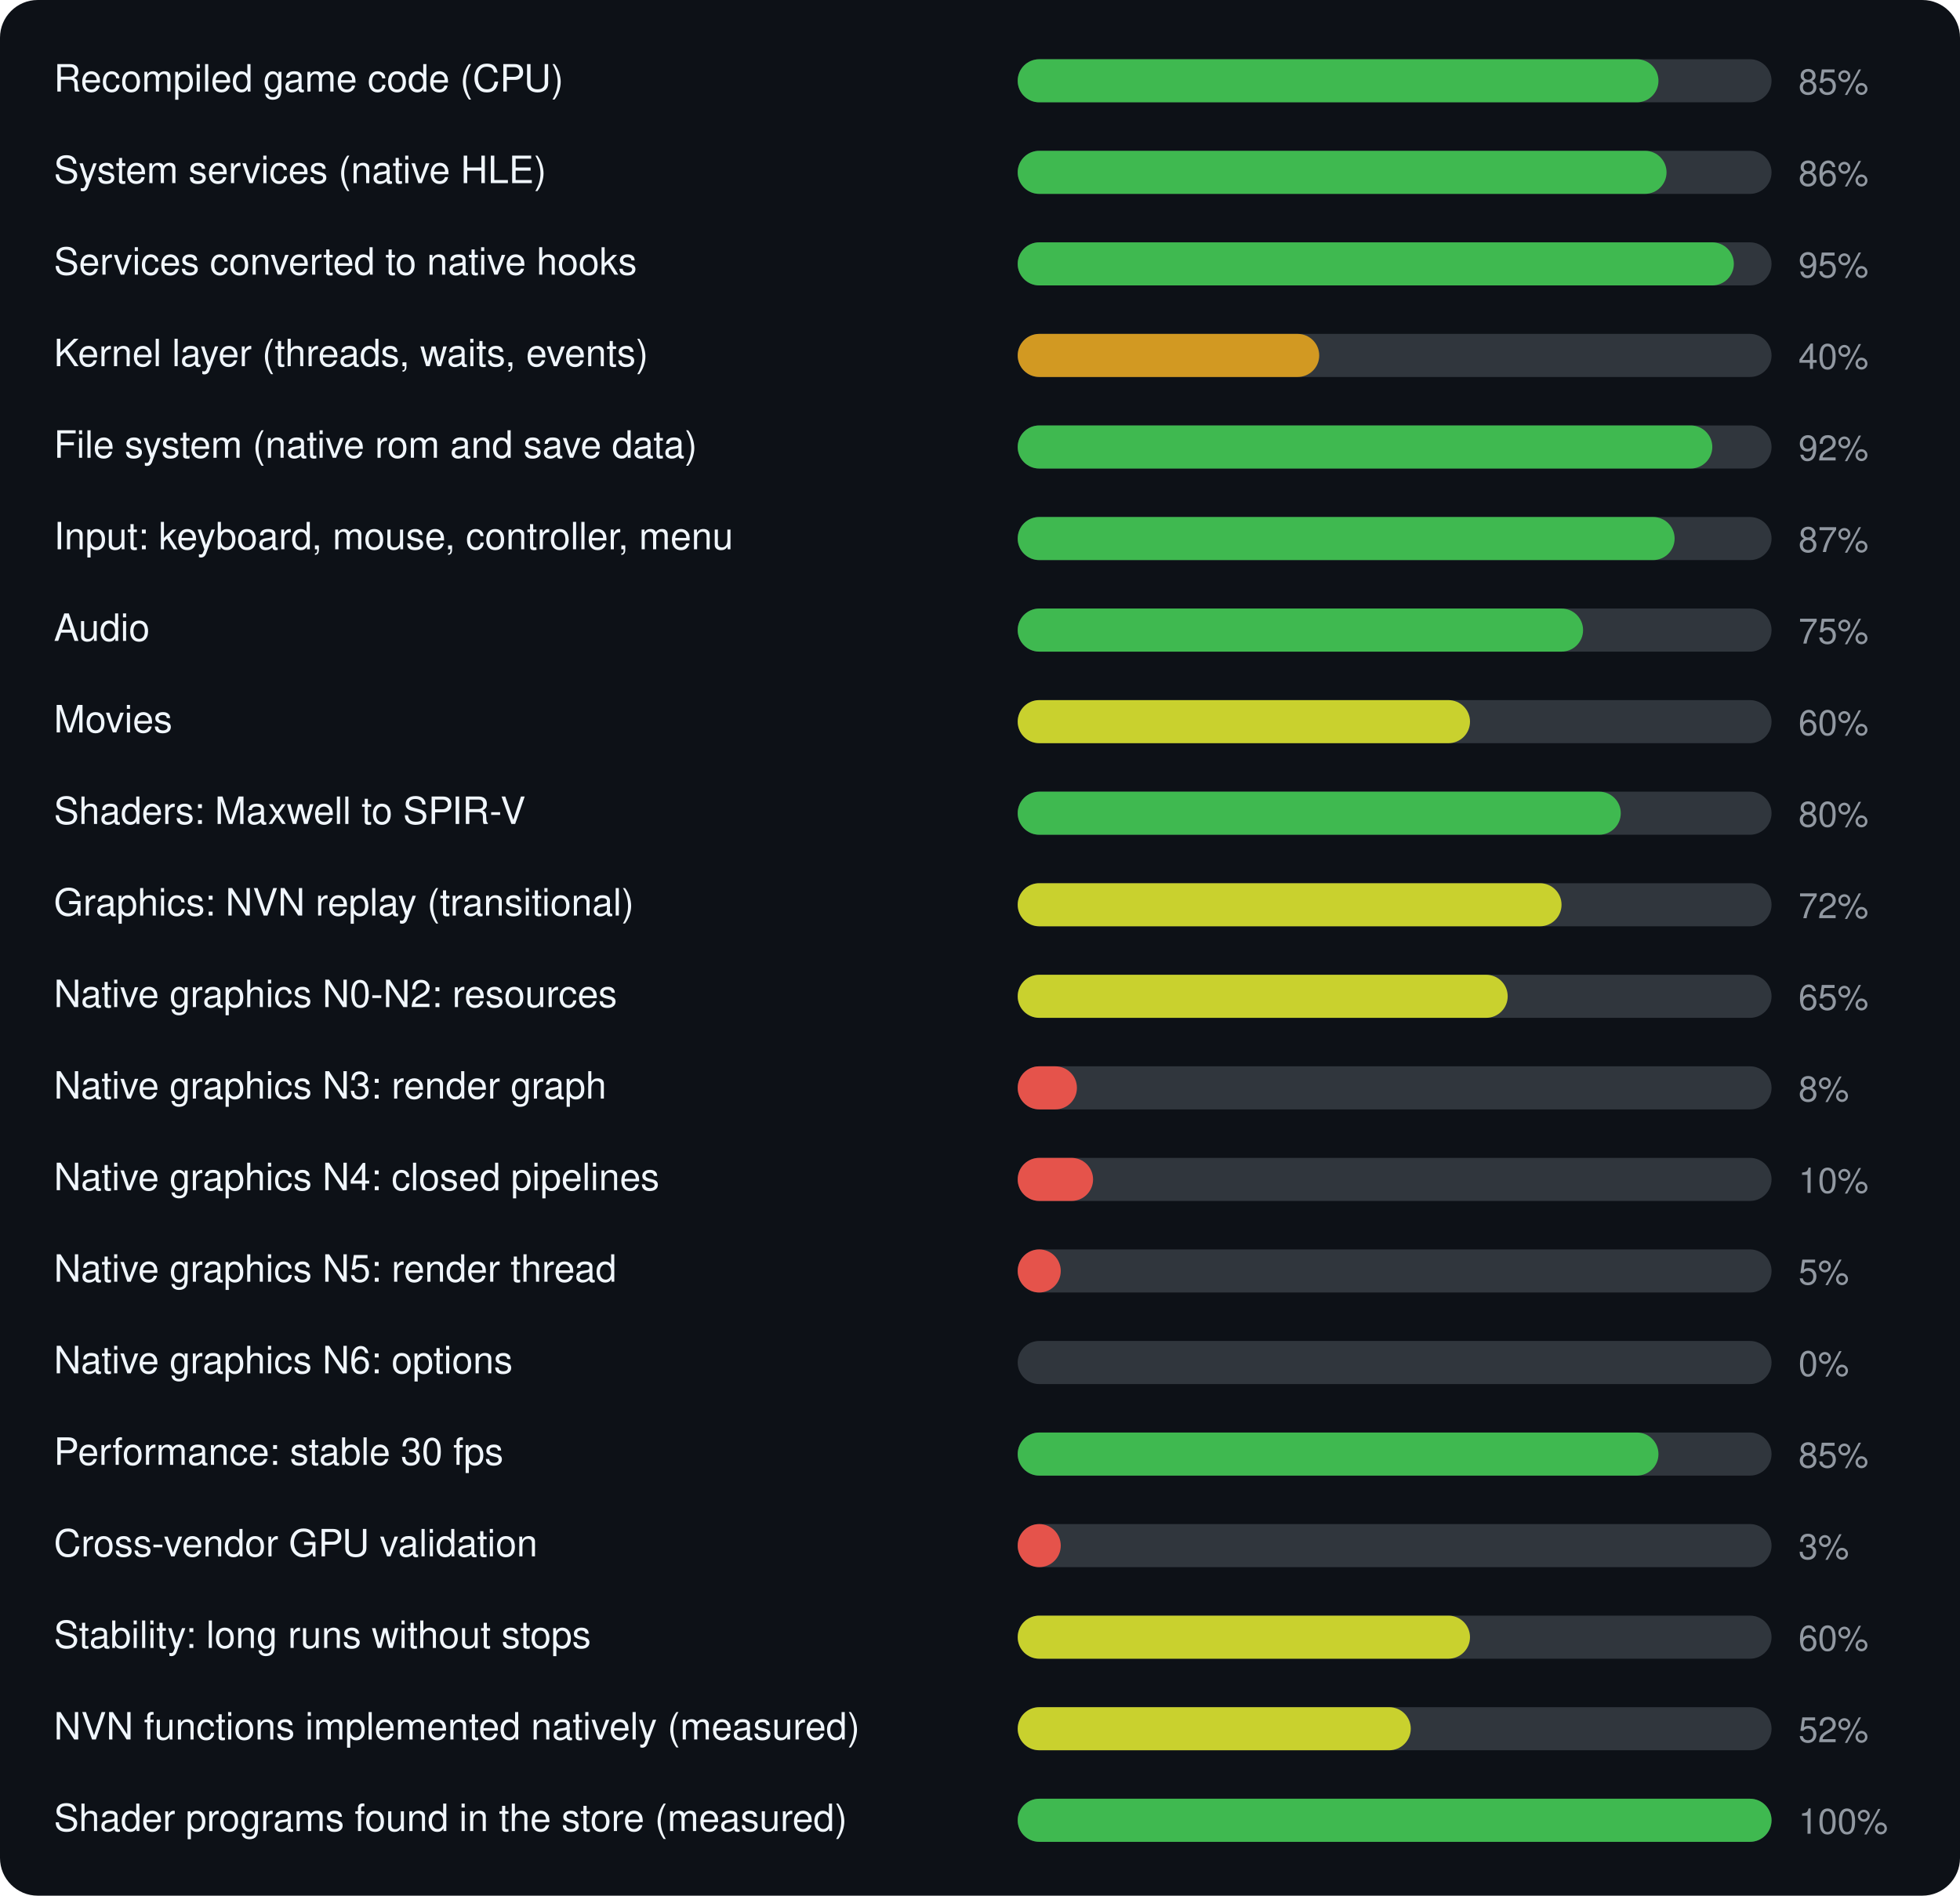
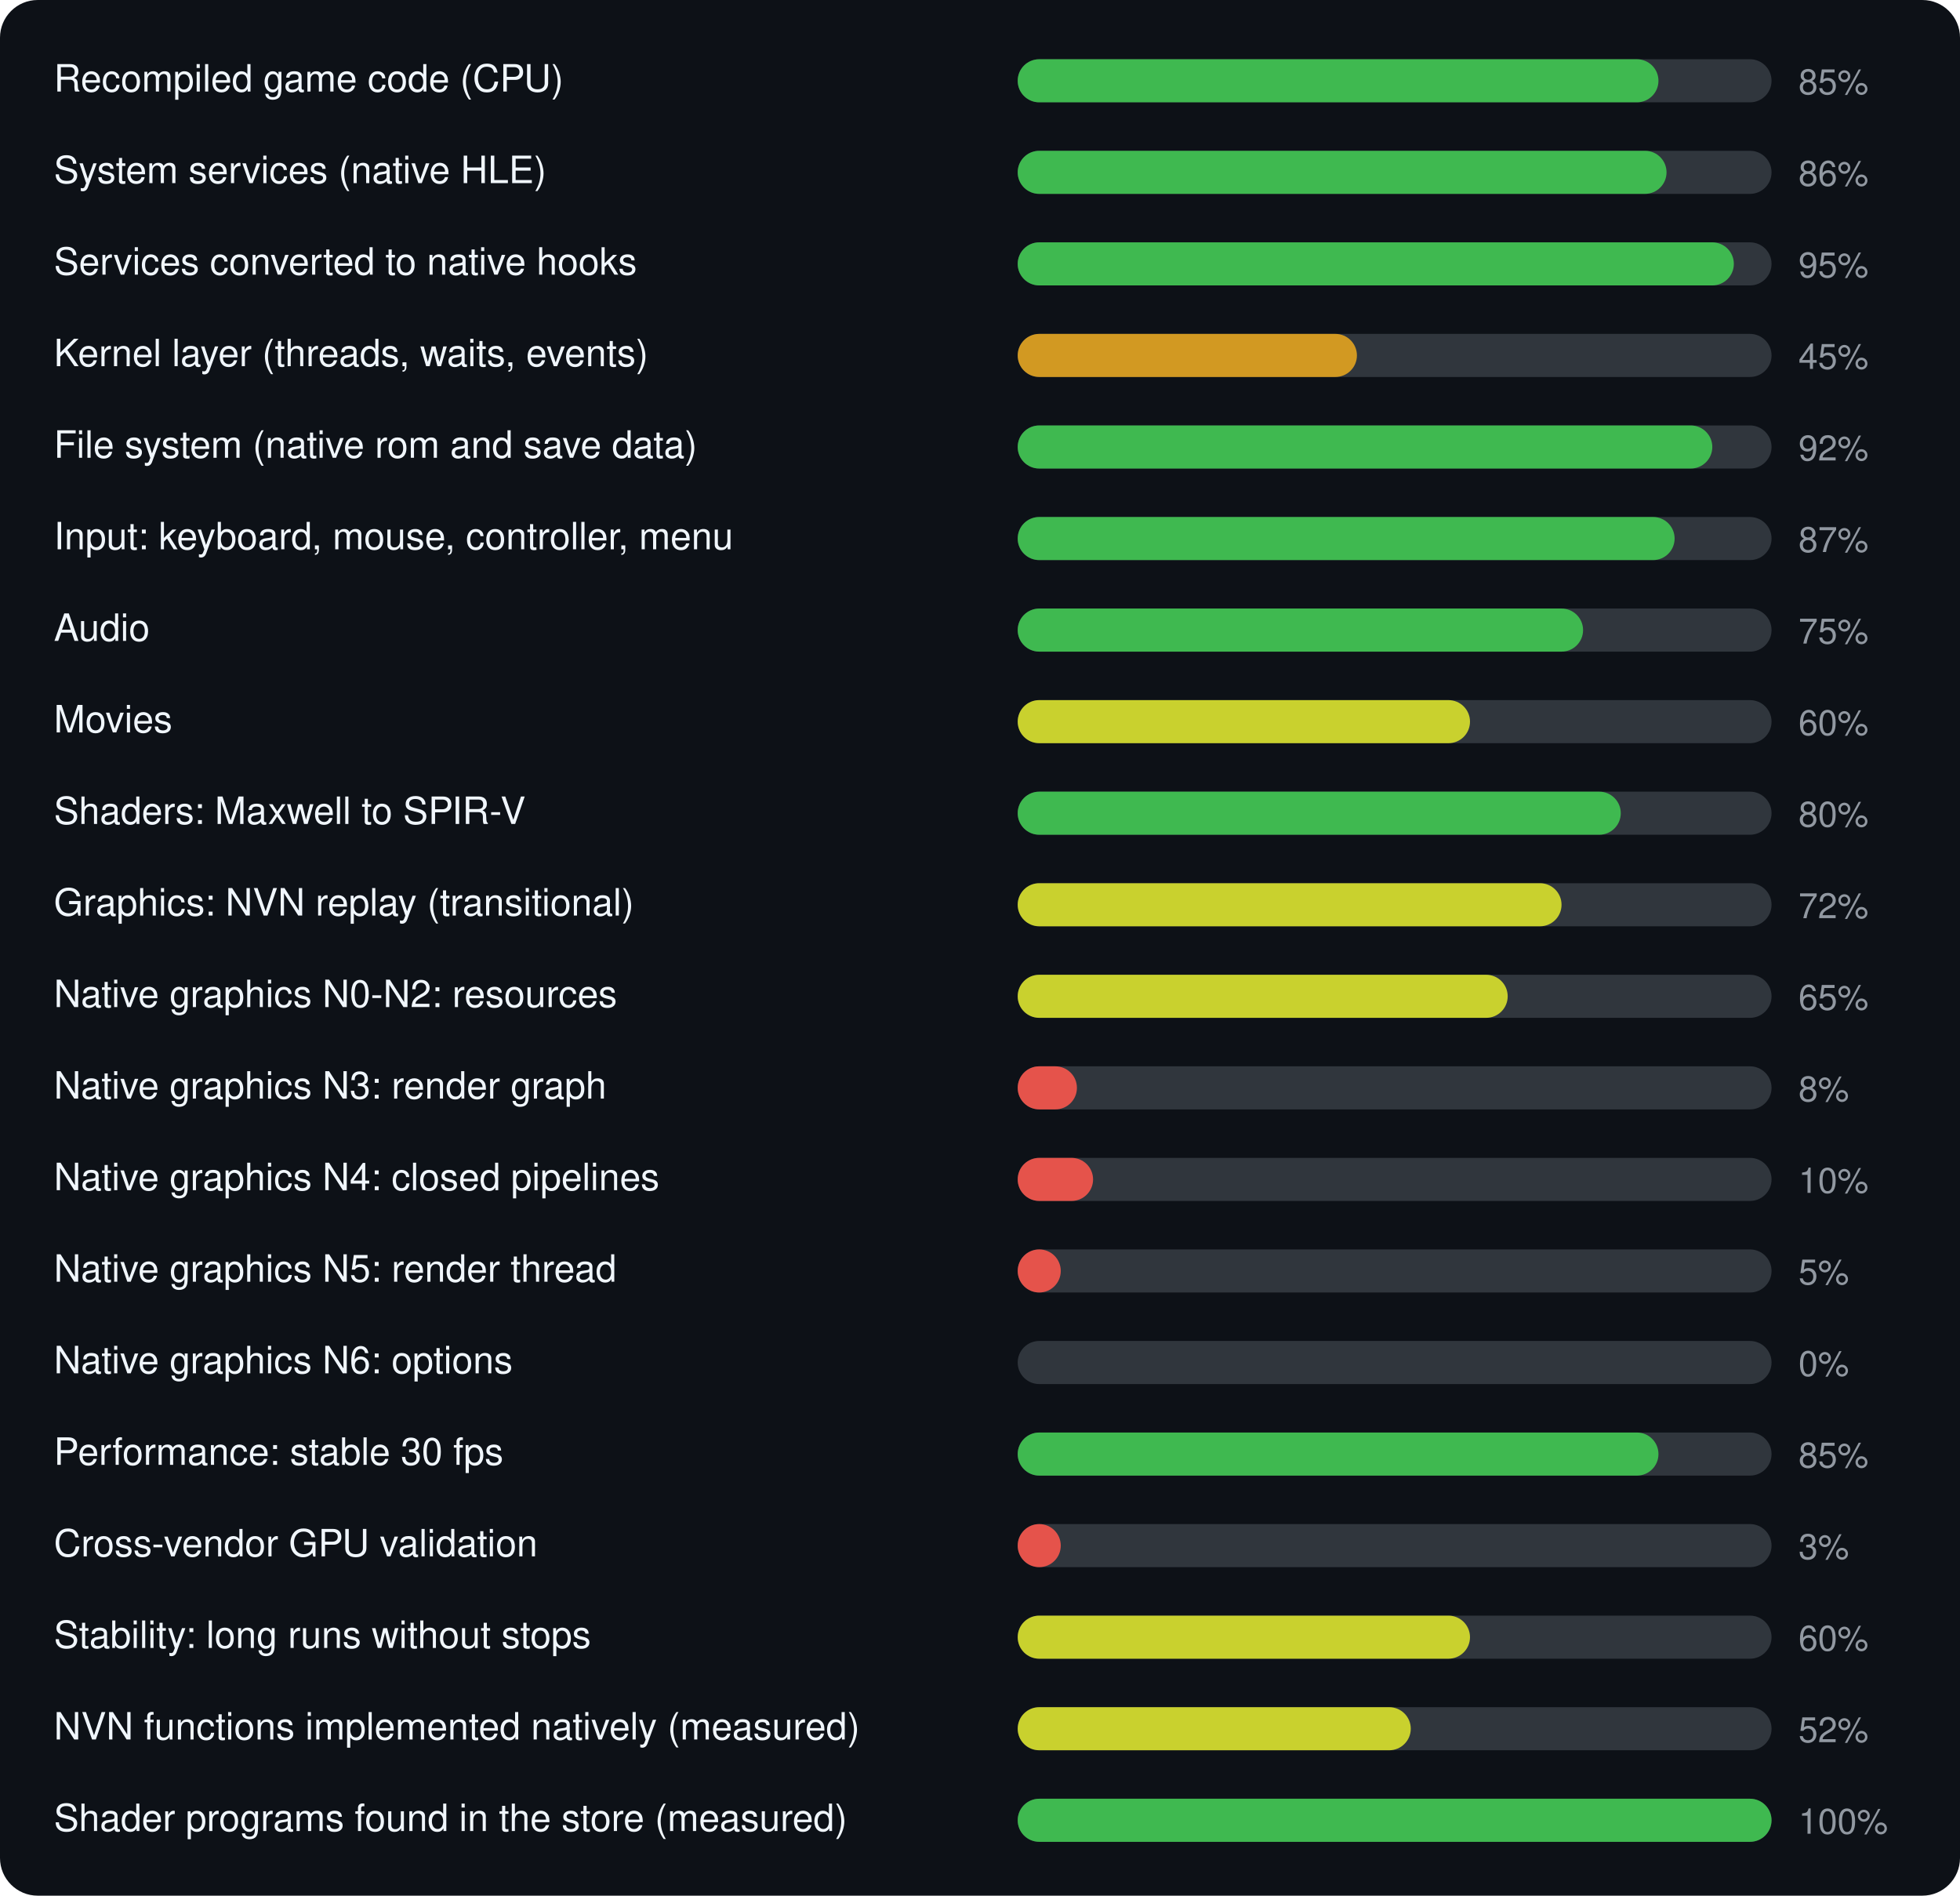
<svg xmlns="http://www.w3.org/2000/svg" width="728" height="704" viewBox="0 0 728 704" role="img" aria-label="Progress by area">
  <style>.t{fill:#f0f6fc;font-family:Segoe UI,Helvetica,Arial,sans-serif}.m{fill:#9198a1;font-family:Segoe UI,Helvetica,Arial,sans-serif}</style>
  <rect width="728" height="704" rx="14" fill="#0d1117" />
  <text class="t" x="20" y="34" font-size="14">Recompiled game code (CPU)</text>
  <rect x="378" y="22" width="280" height="16" rx="8" fill="#30363d" />
  <rect x="378" y="22" width="238" height="16" rx="8" fill="#3fb950" />
  <text class="m" x="668" y="35" font-size="13">85%</text>
  <text class="t" x="20" y="68" font-size="14">System services (native HLE)</text>
  <rect x="378" y="56" width="280" height="16" rx="8" fill="#30363d" />
  <rect x="378" y="56" width="241" height="16" rx="8" fill="#3fb950" />
  <text class="m" x="668" y="69" font-size="13">86%</text>
  <text class="t" x="20" y="102" font-size="14">Services converted to native hooks</text>
  <rect x="378" y="90" width="280" height="16" rx="8" fill="#30363d" />
  <rect x="378" y="90" width="266" height="16" rx="8" fill="#3fb950" />
  <text class="m" x="668" y="103" font-size="13">95%</text>
  <text class="t" x="20" y="136" font-size="14">Kernel layer (threads, waits, events)</text>
  <rect x="378" y="124" width="280" height="16" rx="8" fill="#30363d" />
-   <rect x="378" y="124" width="112" height="16" rx="8" fill="#d29922" />
-   <text class="m" x="668" y="137" font-size="13">40%</text>
+   <rect x="378" y="124" width="126" height="16" rx="8" fill="#d29922" />
+   <text class="m" x="668" y="137" font-size="13">45%</text>
  <text class="t" x="20" y="170" font-size="14">File system (native rom and save data)</text>
  <rect x="378" y="158" width="280" height="16" rx="8" fill="#30363d" />
  <rect x="378" y="158" width="258" height="16" rx="8" fill="#3fb950" />
  <text class="m" x="668" y="171" font-size="13">92%</text>
  <text class="t" x="20" y="204" font-size="14">Input: keyboard, mouse, controller, menu</text>
  <rect x="378" y="192" width="280" height="16" rx="8" fill="#30363d" />
  <rect x="378" y="192" width="244" height="16" rx="8" fill="#3fb950" />
  <text class="m" x="668" y="205" font-size="13">87%</text>
  <text class="t" x="20" y="238" font-size="14">Audio</text>
  <rect x="378" y="226" width="280" height="16" rx="8" fill="#30363d" />
  <rect x="378" y="226" width="210" height="16" rx="8" fill="#3fb950" />
  <text class="m" x="668" y="239" font-size="13">75%</text>
  <text class="t" x="20" y="272" font-size="14">Movies</text>
  <rect x="378" y="260" width="280" height="16" rx="8" fill="#30363d" />
  <rect x="378" y="260" width="168" height="16" rx="8" fill="#c9d12e" />
  <text class="m" x="668" y="273" font-size="13">60%</text>
  <text class="t" x="20" y="306" font-size="14">Shaders: Maxwell to SPIR-V</text>
  <rect x="378" y="294" width="280" height="16" rx="8" fill="#30363d" />
  <rect x="378" y="294" width="224" height="16" rx="8" fill="#3fb950" />
  <text class="m" x="668" y="307" font-size="13">80%</text>
  <text class="t" x="20" y="340" font-size="14">Graphics: NVN replay (transitional)</text>
  <rect x="378" y="328" width="280" height="16" rx="8" fill="#30363d" />
  <rect x="378" y="328" width="202" height="16" rx="8" fill="#c9d12e" />
  <text class="m" x="668" y="341" font-size="13">72%</text>
  <text class="t" x="20" y="374" font-size="14">Native graphics N0-N2: resources</text>
  <rect x="378" y="362" width="280" height="16" rx="8" fill="#30363d" />
  <rect x="378" y="362" width="182" height="16" rx="8" fill="#c9d12e" />
  <text class="m" x="668" y="375" font-size="13">65%</text>
  <text class="t" x="20" y="408" font-size="14">Native graphics N3: render graph</text>
  <rect x="378" y="396" width="280" height="16" rx="8" fill="#30363d" />
  <rect x="378" y="396" width="22" height="16" rx="8" fill="#e5534b" />
  <text class="m" x="668" y="409" font-size="13">8%</text>
  <text class="t" x="20" y="442" font-size="14">Native graphics N4: closed pipelines</text>
  <rect x="378" y="430" width="280" height="16" rx="8" fill="#30363d" />
  <rect x="378" y="430" width="28" height="16" rx="8" fill="#e5534b" />
  <text class="m" x="668" y="443" font-size="13">10%</text>
  <text class="t" x="20" y="476" font-size="14">Native graphics N5: render thread</text>
  <rect x="378" y="464" width="280" height="16" rx="8" fill="#30363d" />
  <rect x="378" y="464" width="16" height="16" rx="8" fill="#e5534b" />
  <text class="m" x="668" y="477" font-size="13">5%</text>
  <text class="t" x="20" y="510" font-size="14">Native graphics N6: options</text>
  <rect x="378" y="498" width="280" height="16" rx="8" fill="#30363d" />
  <text class="m" x="668" y="511" font-size="13">0%</text>
  <text class="t" x="20" y="544" font-size="14">Performance: stable 30 fps</text>
  <rect x="378" y="532" width="280" height="16" rx="8" fill="#30363d" />
  <rect x="378" y="532" width="238" height="16" rx="8" fill="#3fb950" />
  <text class="m" x="668" y="545" font-size="13">85%</text>
  <text class="t" x="20" y="578" font-size="14">Cross-vendor GPU validation</text>
  <rect x="378" y="566" width="280" height="16" rx="8" fill="#30363d" />
  <rect x="378" y="566" width="16" height="16" rx="8" fill="#e5534b" />
  <text class="m" x="668" y="579" font-size="13">3%</text>
  <text class="t" x="20" y="612" font-size="14">Stability: long runs without stops</text>
  <rect x="378" y="600" width="280" height="16" rx="8" fill="#30363d" />
  <rect x="378" y="600" width="168" height="16" rx="8" fill="#c9d12e" />
  <text class="m" x="668" y="613" font-size="13">60%</text>
  <text class="t" x="20" y="646" font-size="14">NVN functions implemented natively (measured)</text>
  <rect x="378" y="634" width="280" height="16" rx="8" fill="#30363d" />
  <rect x="378" y="634" width="146" height="16" rx="8" fill="#c9d12e" />
  <text class="m" x="668" y="647" font-size="13">52%</text>
  <text class="t" x="20" y="680" font-size="14">Shader programs found in the store (measured)</text>
  <rect x="378" y="668" width="280" height="16" rx="8" fill="#30363d" />
  <rect x="378" y="668" width="280" height="16" rx="8" fill="#3fb950" />
  <text class="m" x="668" y="681" font-size="13">100%</text>
</svg>
